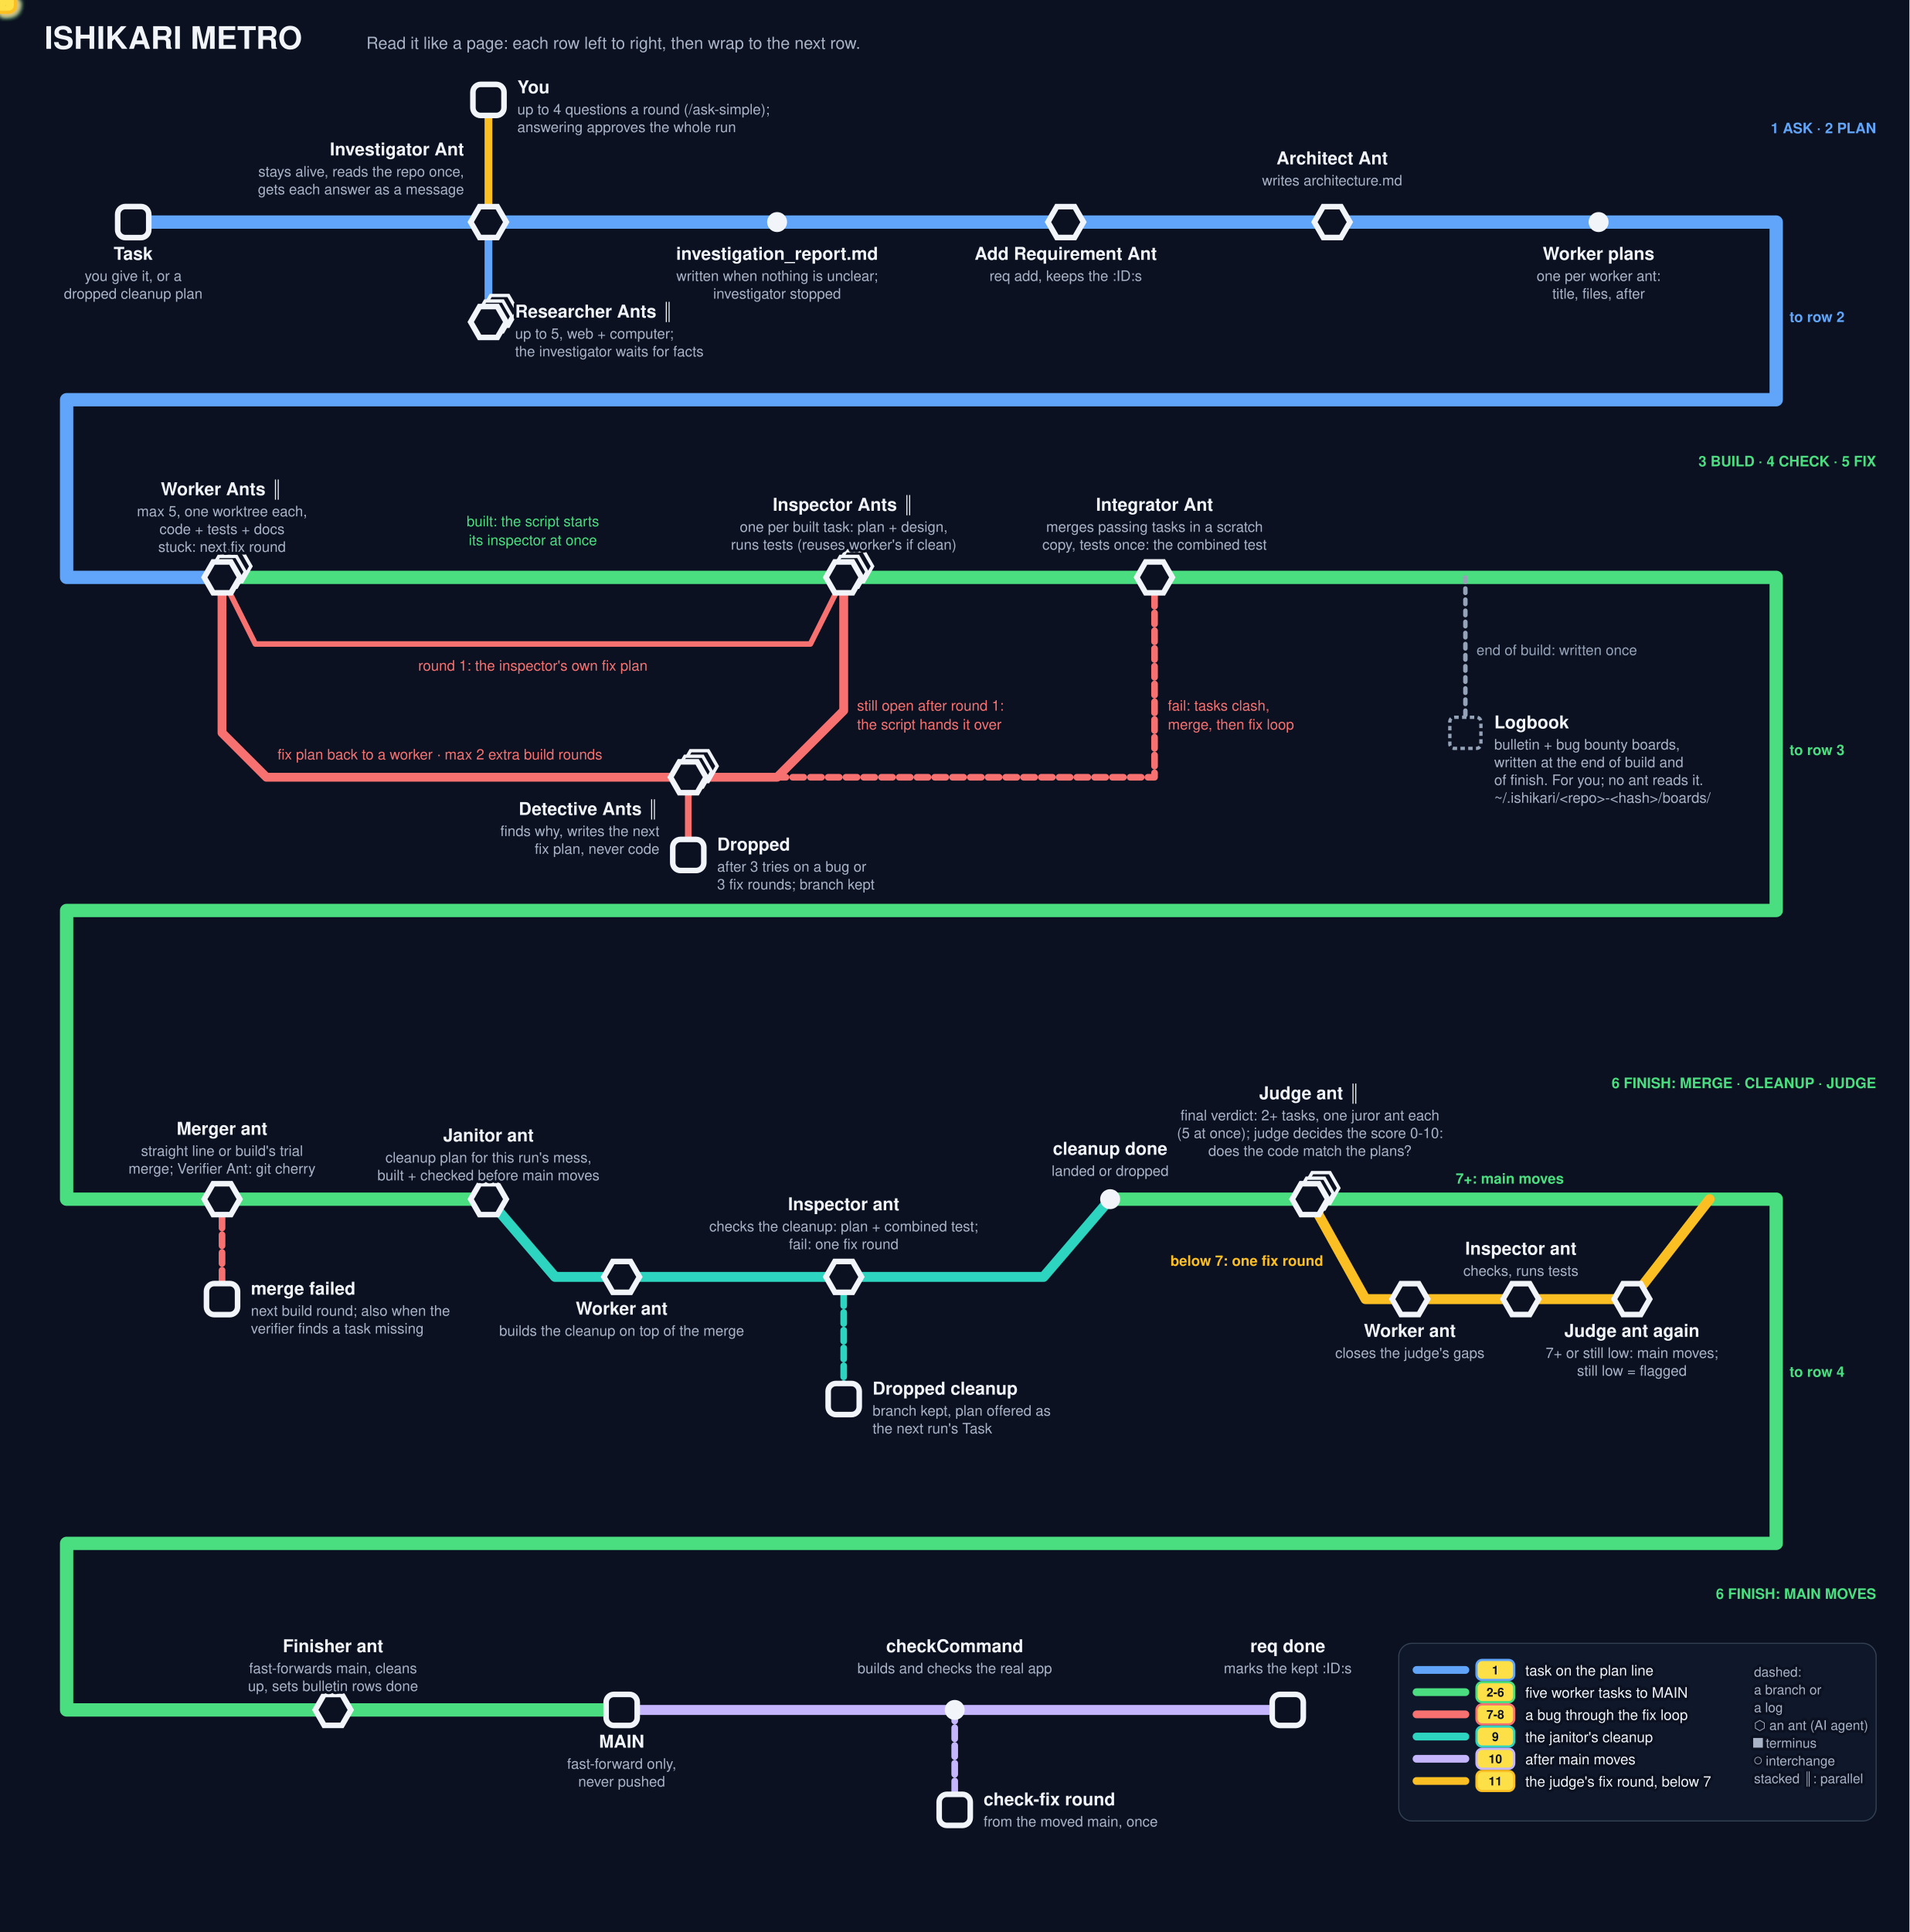
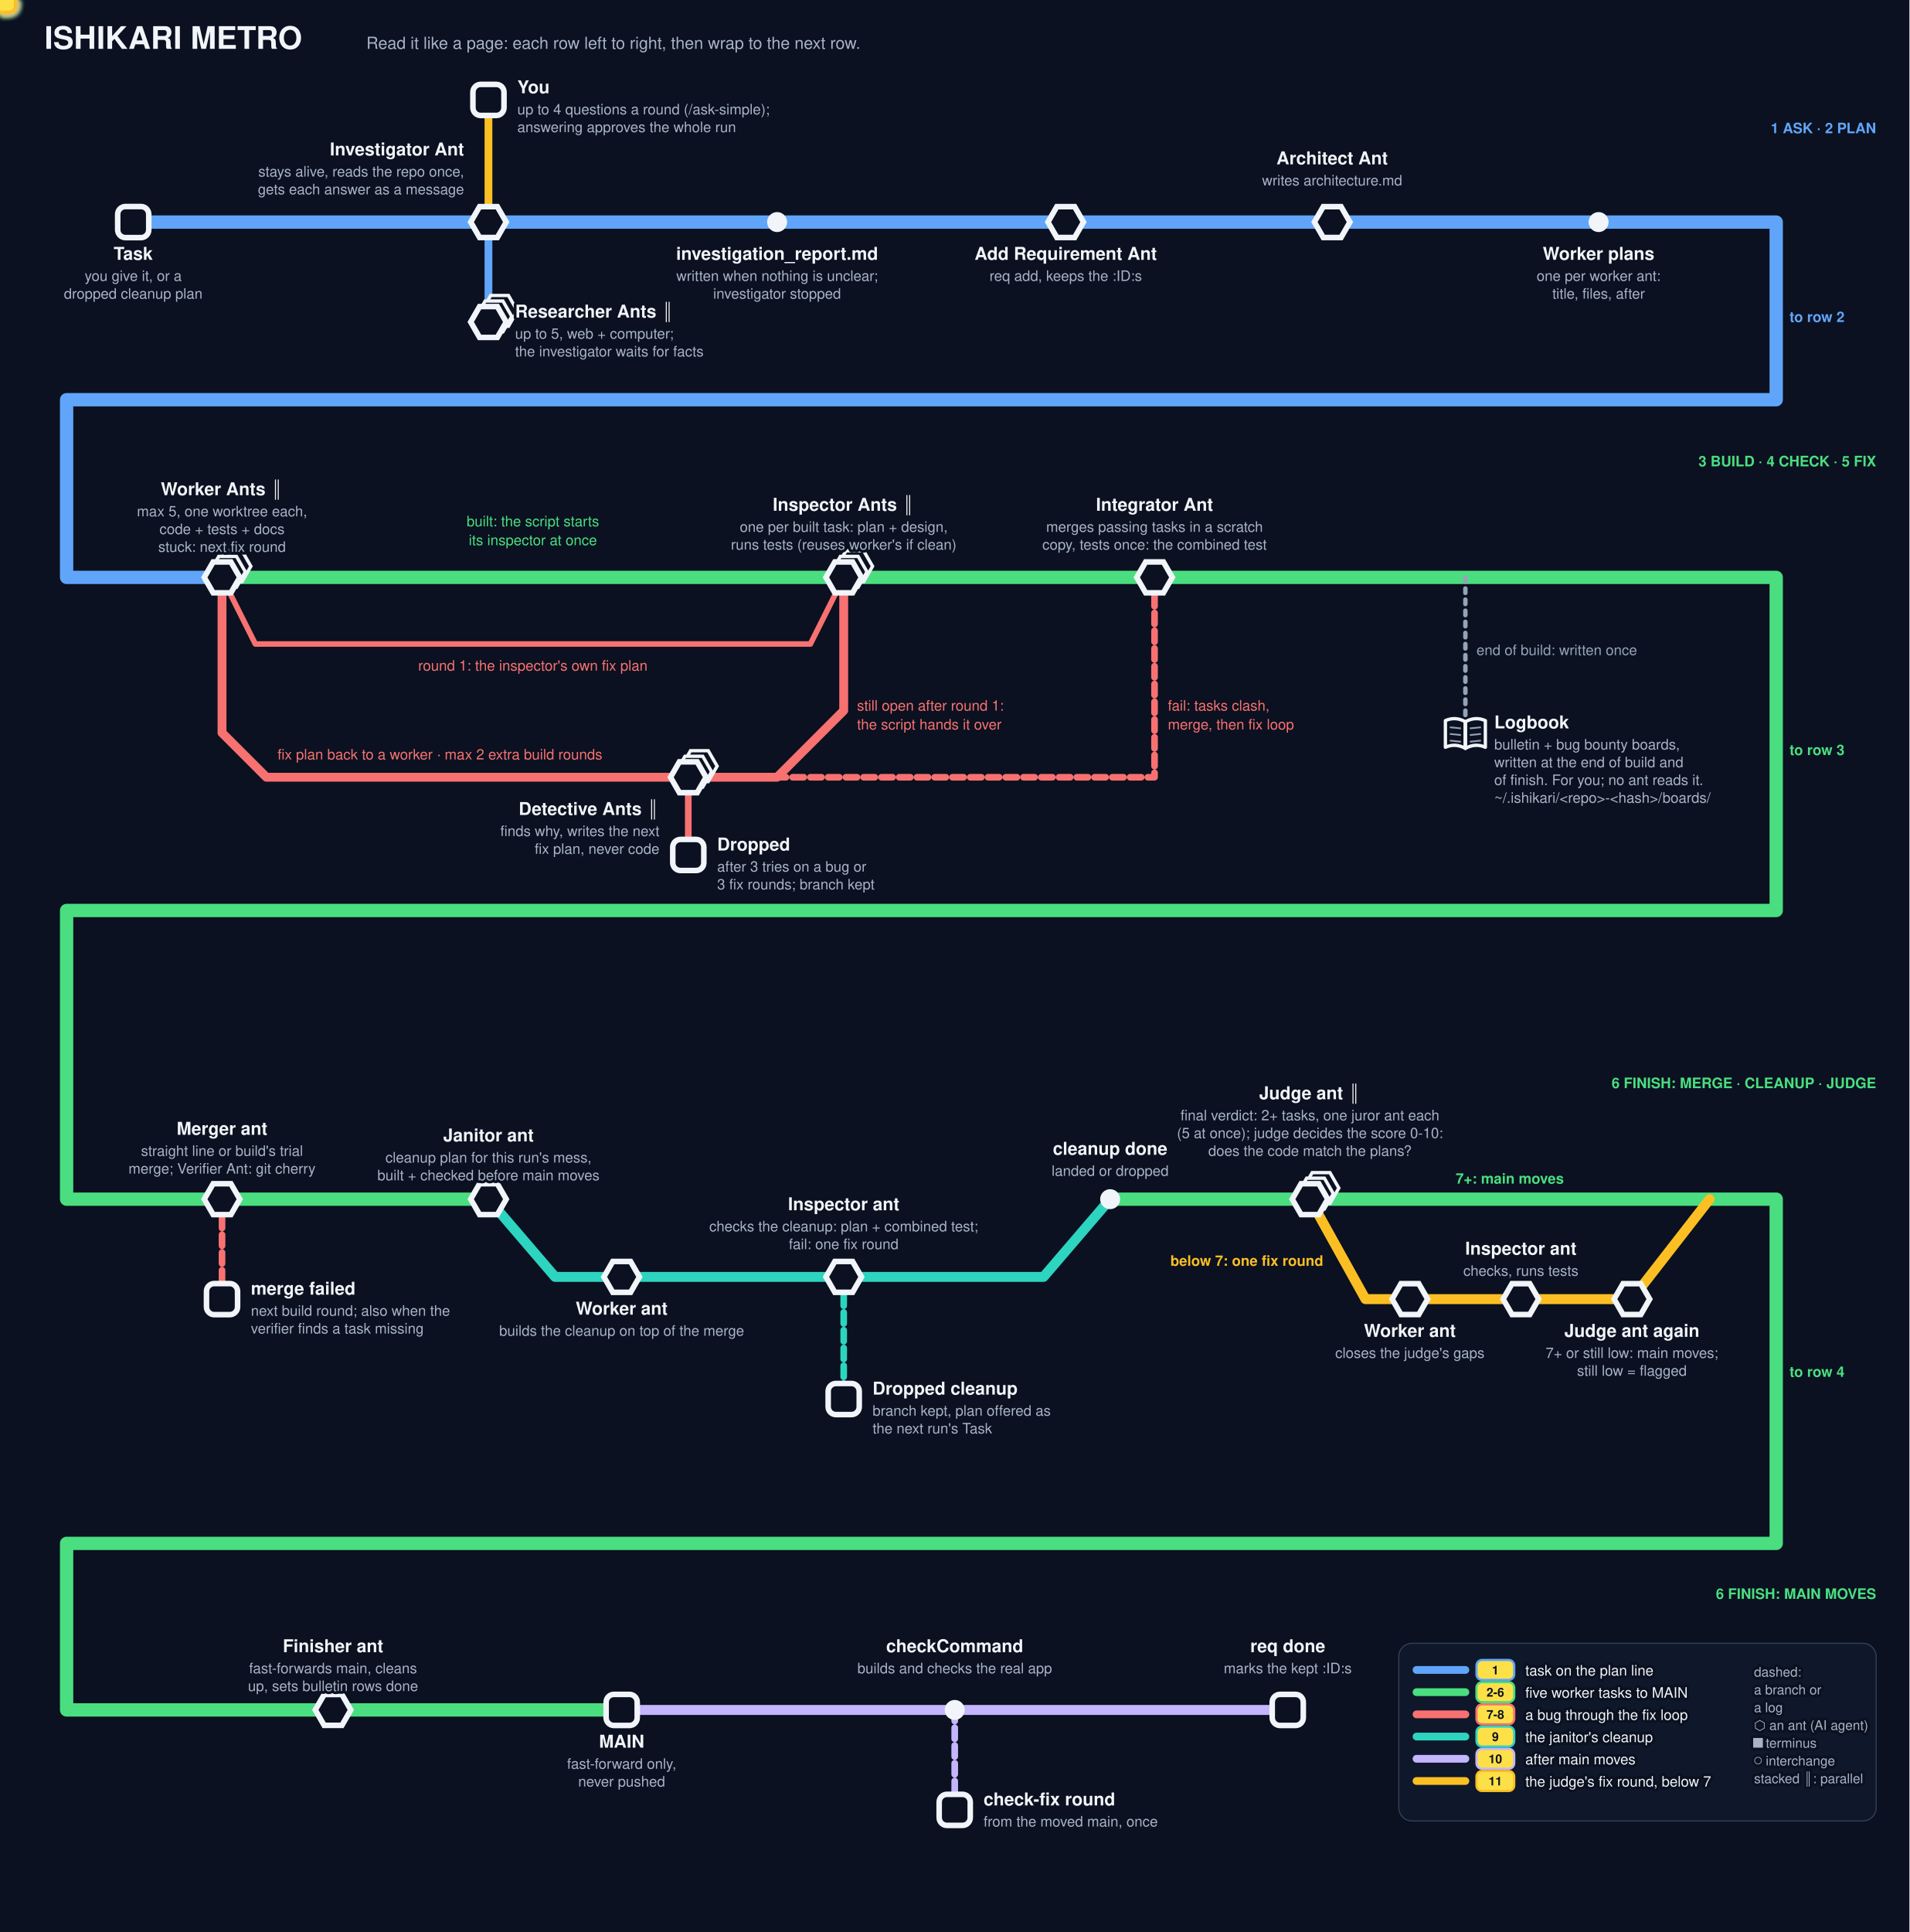
<svg xmlns="http://www.w3.org/2000/svg" viewBox="0 0 1720 1740" width="1720" height="1740" font-family="ui-sans-serif,-apple-system,Helvetica,Arial,sans-serif">
  <defs>
    <filter id="g" x="-100%" y="-100%" width="300%" height="300%">
      <feGaussianBlur stdDeviation="3" result="b" />
      <feMerge>
        <feMergeNode in="b" />
        <feMergeNode in="SourceGraphic" />
      </feMerge>
    </filter>
  </defs>
  <style>.h{paint-order:stroke;stroke:#0B1120;stroke-width:5px;stroke-linejoin:round}.flow{animation:f 1.2s linear infinite}@keyframes f{to{stroke-dashoffset:-32}}</style>
  <rect width="1720" height="1740" fill="#0B1120" />
  <text class="h" x="40" y="44" fill="#F1F5F9" font-size="28" text-anchor="start" font-weight="800">ISHIKARI METRO</text>
  <text class="h" x="330" y="44" fill="#A8B3C7" font-size="15" text-anchor="start" font-weight="400">Read it like a page: each row left to right, then wrap to the next row.</text>
  <text class="h" x="1690" y="120" fill="#60A5FA" font-size="13" text-anchor="end" font-weight="800">1 ASK  ·  2 PLAN</text>
  <text class="h" x="1690" y="420" fill="#4ADE80" font-size="13" text-anchor="end" font-weight="800">3 BUILD  ·  4 CHECK  ·  5 FIX</text>
  <text class="h" x="1690" y="980" fill="#4ADE80" font-size="13" text-anchor="end" font-weight="800">6 FINISH: MERGE · CLEANUP · JUDGE</text>
  <text class="h" x="1690" y="1440" fill="#4ADE80" font-size="13" text-anchor="end" font-weight="800">6 FINISH: MAIN MOVES</text>
  <path id="L-plan" d="M120,200 L1440,200 L1600,200 L1600,360 L60,360 L60,520 L200,520" fill="none" stroke="#60A5FA" stroke-width="12" stroke-linejoin="round" stroke-linecap="round" />
  <path id="L-ask" d="M440,200 L440,90" fill="none" stroke="#FBBF24" stroke-width="7" stroke-linejoin="round" stroke-linecap="round" />
  <path id="L-res" d="M440,200 L440,290" fill="none" stroke="#60A5FA" stroke-width="7" stroke-linejoin="round" stroke-linecap="round" />
  <path id="L-build" d="M200,520 L1320,520 L1600,520 L1600,820 L60,820 L60,1080 L440,1080 L500,1150 L940,1150 L1000,1080 L1600,1080 L1600,1390 L60,1390 L60,1540 L560,1540" fill="none" stroke="none" stroke-width="12" stroke-linejoin="round" stroke-linecap="round" />
  <path id="L-g1" d="M200,520 L1320,520 L1600,520 L1600,820 L60,820 L60,1080 L440,1080" fill="none" stroke="#4ADE80" stroke-width="12" stroke-linejoin="round" stroke-linecap="round" />
  <path id="L-g2" d="M1000,1080 L1600,1080 L1600,1390 L60,1390 L60,1540 L560,1540" fill="none" stroke="#4ADE80" stroke-width="12" stroke-linejoin="round" stroke-linecap="round" />
  <path id="L-bugin" d="M760,520 L760,640 L700,700 L620,700" fill="none" stroke="#F87171" stroke-width="8" stroke-linejoin="round" stroke-linecap="round" />
  <path id="L-clash" d="M1040,520 L1040,700 L620,700" fill="none" stroke="#F87171" stroke-width="6" stroke-linejoin="round" stroke-linecap="round" stroke-dasharray="10 6" class="flow" />
  <path id="L-bugout" d="M620,700 L240,700 L200,660 L200,520" fill="none" stroke="#F87171" stroke-width="8" stroke-linejoin="round" stroke-linecap="round" />
  <path id="L-r1" d="M760,520 L730,580 L230,580 L200,520" fill="none" stroke="#F87171" stroke-width="5" stroke-linejoin="round" stroke-linecap="round" />
  <path id="L-logA" d="M1320,520 L1320,646" fill="none" stroke="#94A3B8" stroke-width="4" stroke-linejoin="round" stroke-linecap="round" stroke-dasharray="4 6" class="flow" />
  <path id="L-drop" d="M620,700 L620,770" fill="none" stroke="#F87171" stroke-width="6" stroke-linejoin="round" stroke-linecap="round" />
  <path id="L-mfail" d="M200,1080 L200,1170" fill="none" stroke="#F87171" stroke-width="6" stroke-linejoin="round" stroke-linecap="round" stroke-dasharray="10 6" class="flow" />
  <path id="L-tidy" d="M440,1080 L500,1150 L560,1150 L760,1150 L940,1150 L1000,1080" fill="none" stroke="#2DD4BF" stroke-width="9" stroke-linejoin="round" stroke-linecap="round" />
  <path id="L-tdrop" d="M760,1150 L760,1260" fill="none" stroke="#2DD4BF" stroke-width="6" stroke-linejoin="round" stroke-linecap="round" stroke-dasharray="10 6" class="flow" />
  <path id="L-jfix" d="M1180,1080 L1230,1170 L1470,1170 L1540,1080" fill="none" stroke="#FBBF24" stroke-width="9" stroke-linejoin="round" stroke-linecap="round" />
  <path id="L-after" d="M560,1540 L1160,1540" fill="none" stroke="#C4B5FD" stroke-width="9" stroke-linejoin="round" stroke-linecap="round" />
  <path id="L-cfix" d="M860,1540 L860,1630" fill="none" stroke="#C4B5FD" stroke-width="6" stroke-linejoin="round" stroke-linecap="round" stroke-dasharray="10 6" class="flow" />
  <text class="h" x="1612" y="290" fill="#60A5FA" font-size="13" text-anchor="start" font-weight="700">to row 2</text>
  <text class="h" x="480" y="474" fill="#4ADE80" font-size="13" text-anchor="middle" font-weight="400">built: the script starts</text>
  <text class="h" x="480" y="491" fill="#4ADE80" font-size="13" text-anchor="middle" font-weight="400">its inspector at once</text>
  <text class="h" x="1612" y="680" fill="#4ADE80" font-size="13" text-anchor="start" font-weight="700">to row 3</text>
  <text class="h" x="1360" y="1066" fill="#4ADE80" font-size="13" text-anchor="middle" font-weight="700">7+: main moves</text>
  <text class="h" x="1192" y="1140" fill="#FBBF24" font-size="13" text-anchor="end" font-weight="700">below 7: one fix round</text>
  <text class="h" x="1612" y="1240" fill="#4ADE80" font-size="13" text-anchor="start" font-weight="700">to row 4</text>
  <text class="h" x="1330" y="590" fill="#94A3B8" font-size="13" text-anchor="start" font-weight="400">end of build: written once</text>
  <text class="h" x="772" y="640" fill="#F87171" font-size="13" text-anchor="start" font-weight="400">still open after round 1:</text>
  <text class="h" x="772" y="657" fill="#F87171" font-size="13" text-anchor="start" font-weight="400">the script hands it over</text>
  <text class="h" x="480" y="604" fill="#F87171" font-size="13" text-anchor="middle" font-weight="400">round 1: the inspector's own fix plan</text>
  <text class="h" x="1052" y="640" fill="#F87171" font-size="13" text-anchor="start" font-weight="400">fail: tasks clash,</text>
  <text class="h" x="1052" y="657" fill="#F87171" font-size="13" text-anchor="start" font-weight="400">merge, then fix loop</text>
  <text class="h" x="250" y="684" fill="#F87171" font-size="13" text-anchor="start" font-weight="400">fix plan back to a worker  ·  max 2 extra build rounds</text>
  <rect x="106" y="186" width="28" height="28" rx="7" fill="#0B1120" stroke="#F1F5F9" stroke-width="5" />
  <text class="h" x="120" y="234" fill="#F1F5F9" font-size="16" text-anchor="middle" font-weight="700">Task</text>
  <text class="h" x="120" y="253" fill="#A8B3C7" font-size="13" text-anchor="middle" font-weight="400">you give it, or a</text>
  <text class="h" x="120" y="269" fill="#A8B3C7" font-size="13" text-anchor="middle" font-weight="400">dropped cleanup plan</text>
  <polygon points="424.0,200.0 432.0,186.1 448.0,186.1 456.0,200.0 448.0,213.9 432.0,213.9" fill="#0B1120" stroke="#F1F5F9" stroke-width="5" />
  <text class="h" x="418" y="140" fill="#F1F5F9" font-size="16" text-anchor="end" font-weight="700">Investigator Ant</text>
  <text class="h" x="418" y="159" fill="#A8B3C7" font-size="13" text-anchor="end" font-weight="400">stays alive, reads the repo once,</text>
  <text class="h" x="418" y="175" fill="#A8B3C7" font-size="13" text-anchor="end" font-weight="400">gets each answer as a message</text>
  <rect x="426" y="76" width="28" height="28" rx="7" fill="#0B1120" stroke="#F1F5F9" stroke-width="5" />
  <text class="h" x="466" y="84" fill="#F1F5F9" font-size="16" text-anchor="start" font-weight="700">You</text>
  <text class="h" x="466" y="103" fill="#A8B3C7" font-size="13" text-anchor="start" font-weight="400">up to 4 questions a round (/ask-simple);</text>
  <text class="h" x="466" y="119" fill="#A8B3C7" font-size="13" text-anchor="start" font-weight="400">answering approves the whole run</text>
  <polygon points="434.0,280.0 442.0,266.1 458.0,266.1 466.0,280.0 458.0,293.9 442.0,293.9" fill="#0B1120" stroke="#F1F5F9" stroke-width="3" />
  <polygon points="429.0,285.0 437.0,271.1 453.0,271.1 461.0,285.0 453.0,298.9 437.0,298.9" fill="#0B1120" stroke="#F1F5F9" stroke-width="3" />
  <polygon points="424.0,290.0 432.0,276.1 448.0,276.1 456.0,290.0 448.0,303.9 432.0,303.9" fill="#0B1120" stroke="#F1F5F9" stroke-width="5" />
  <text class="h" x="464" y="286" fill="#F1F5F9" font-size="16" text-anchor="start" font-weight="700">Researcher Ants  ∥</text>
  <text class="h" x="464" y="305" fill="#A8B3C7" font-size="13" text-anchor="start" font-weight="400">up to 5, web + computer;</text>
  <text class="h" x="464" y="321" fill="#A8B3C7" font-size="13" text-anchor="start" font-weight="400">the investigator waits for facts</text>
  <circle cx="700" cy="200" r="9" fill="#F1F5F9" />
  <text class="h" x="700" y="234" fill="#F1F5F9" font-size="16" text-anchor="middle" font-weight="700">investigation_report.md</text>
  <text class="h" x="700" y="253" fill="#A8B3C7" font-size="13" text-anchor="middle" font-weight="400">written when nothing is unclear;</text>
  <text class="h" x="700" y="269" fill="#A8B3C7" font-size="13" text-anchor="middle" font-weight="400">investigator stopped</text>
  <polygon points="944.0,200.0 952.0,186.1 968.0,186.1 976.0,200.0 968.0,213.9 952.0,213.9" fill="#0B1120" stroke="#F1F5F9" stroke-width="5" />
  <text class="h" x="960" y="234" fill="#F1F5F9" font-size="16" text-anchor="middle" font-weight="700">Add Requirement Ant</text>
  <text class="h" x="960" y="253" fill="#A8B3C7" font-size="13" text-anchor="middle" font-weight="400">req add, keeps the :ID:s</text>
  <polygon points="1184.0,200.0 1192.0,186.1 1208.0,186.1 1216.0,200.0 1208.0,213.9 1192.0,213.9" fill="#0B1120" stroke="#F1F5F9" stroke-width="5" />
  <text class="h" x="1200" y="148" fill="#F1F5F9" font-size="16" text-anchor="middle" font-weight="700">Architect Ant</text>
  <text class="h" x="1200" y="167" fill="#A8B3C7" font-size="13" text-anchor="middle" font-weight="400">writes architecture.md</text>
  <circle cx="1440" cy="200" r="9" fill="#F1F5F9" />
  <text class="h" x="1440" y="234" fill="#F1F5F9" font-size="16" text-anchor="middle" font-weight="700">Worker plans</text>
  <text class="h" x="1440" y="253" fill="#A8B3C7" font-size="13" text-anchor="middle" font-weight="400">one per worker ant:</text>
  <text class="h" x="1440" y="269" fill="#A8B3C7" font-size="13" text-anchor="middle" font-weight="400">title, files, after</text>
  <polygon points="194.0,510.0 202.0,496.1 218.0,496.1 226.0,510.0 218.0,523.9 202.0,523.9" fill="#0B1120" stroke="#F1F5F9" stroke-width="3" />
  <polygon points="189.0,515.0 197.0,501.1 213.0,501.1 221.0,515.0 213.0,528.9 197.0,528.9" fill="#0B1120" stroke="#F1F5F9" stroke-width="3" />
  <polygon points="184.0,520.0 192.0,506.1 208.0,506.1 216.0,520.0 208.0,533.9 192.0,533.9" fill="#0B1120" stroke="#F1F5F9" stroke-width="5" />
  <text class="h" x="200" y="446" fill="#F1F5F9" font-size="16" text-anchor="middle" font-weight="700">Worker Ants  ∥</text>
  <text class="h" x="200" y="465" fill="#A8B3C7" font-size="13" text-anchor="middle" font-weight="400">max 5, one worktree each,</text>
  <text class="h" x="200" y="481" fill="#A8B3C7" font-size="13" text-anchor="middle" font-weight="400">code + tests + docs</text>
  <text class="h" x="200" y="497" fill="#A8B3C7" font-size="13" text-anchor="middle" font-weight="400">stuck: next fix round</text>
  <polygon points="754.0,510.0 762.0,496.1 778.0,496.1 786.0,510.0 778.0,523.9 762.0,523.9" fill="#0B1120" stroke="#F1F5F9" stroke-width="3" />
  <polygon points="749.0,515.0 757.0,501.1 773.0,501.1 781.0,515.0 773.0,528.9 757.0,528.9" fill="#0B1120" stroke="#F1F5F9" stroke-width="3" />
  <polygon points="744.0,520.0 752.0,506.1 768.0,506.1 776.0,520.0 768.0,533.9 752.0,533.9" fill="#0B1120" stroke="#F1F5F9" stroke-width="5" />
  <text class="h" x="760" y="460" fill="#F1F5F9" font-size="16" text-anchor="middle" font-weight="700">Inspector Ants  ∥</text>
  <text class="h" x="760" y="479" fill="#A8B3C7" font-size="13" text-anchor="middle" font-weight="400">one per built task: plan + design,</text>
  <text class="h" x="760" y="495" fill="#A8B3C7" font-size="13" text-anchor="middle" font-weight="400">runs tests (reuses worker's if clean)</text>
  <polygon points="1024.0,520.0 1032.0,506.1 1048.0,506.1 1056.0,520.0 1048.0,533.9 1032.0,533.9" fill="#0B1120" stroke="#F1F5F9" stroke-width="5" />
  <text class="h" x="1040" y="460" fill="#F1F5F9" font-size="16" text-anchor="middle" font-weight="700">Integrator Ant</text>
  <text class="h" x="1040" y="479" fill="#A8B3C7" font-size="13" text-anchor="middle" font-weight="400">merges passing tasks in a scratch</text>
  <text class="h" x="1040" y="495" fill="#A8B3C7" font-size="13" text-anchor="middle" font-weight="400">copy, tests once: the combined test</text>
-   <rect x="1306" y="646" width="28" height="28" rx="4" fill="#0B1120" stroke="#94A3B8" stroke-width="3" stroke-dasharray="4 3" />
+   <path d="M1320,650 Q1311,645 1302,649 L1302,673 Q1311,669 1320,674 Z" fill="#0B1120" stroke="#F1F5F9" stroke-width="3" stroke-linejoin="round" />
+   <path d="M1320,650 Q1329,645 1338,649 L1338,673 Q1329,669 1320,674 Z" fill="#0B1120" stroke="#F1F5F9" stroke-width="3" stroke-linejoin="round" />
+   <line x1="1320" y1="650" x2="1320" y2="674" stroke="#F1F5F9" stroke-width="3" />
+   <line x1="1316" y1="656" x2="1306" y2="655" stroke="#94A3B8" stroke-width="1.5" />
+   <line x1="1316" y1="662" x2="1306" y2="661" stroke="#94A3B8" stroke-width="1.5" />
+   <line x1="1316" y1="668" x2="1306" y2="667" stroke="#94A3B8" stroke-width="1.5" />
+   <line x1="1324" y1="656" x2="1334" y2="655" stroke="#94A3B8" stroke-width="1.5" />
+   <line x1="1324" y1="662" x2="1334" y2="661" stroke="#94A3B8" stroke-width="1.5" />
+   <line x1="1324" y1="668" x2="1334" y2="667" stroke="#94A3B8" stroke-width="1.5" />
  <text class="h" x="1346" y="656" fill="#F1F5F9" font-size="16" text-anchor="start" font-weight="700">Logbook</text>
  <text class="h" x="1346" y="675" fill="#A8B3C7" font-size="13" text-anchor="start" font-weight="400">bulletin + bug bounty boards,</text>
  <text class="h" x="1346" y="691" fill="#A8B3C7" font-size="13" text-anchor="start" font-weight="400">written at the end of build and</text>
  <text class="h" x="1346" y="707" fill="#A8B3C7" font-size="13" text-anchor="start" font-weight="400">of finish. For you; no ant reads it.</text>
  <text class="h" x="1346" y="723" fill="#A8B3C7" font-size="13" text-anchor="start" font-weight="400">~/.ishikari/&lt;repo&gt;-&lt;hash&gt;/boards/</text>
  <polygon points="614.0,690.0 622.0,676.1 638.0,676.1 646.0,690.0 638.0,703.9 622.0,703.9" fill="#0B1120" stroke="#F1F5F9" stroke-width="3" />
  <polygon points="609.0,695.0 617.0,681.1 633.0,681.1 641.0,695.0 633.0,708.9 617.0,708.9" fill="#0B1120" stroke="#F1F5F9" stroke-width="3" />
  <polygon points="604.0,700.0 612.0,686.1 628.0,686.1 636.0,700.0 628.0,713.9 612.0,713.9" fill="#0B1120" stroke="#F1F5F9" stroke-width="5" />
  <text class="h" x="594" y="734" fill="#F1F5F9" font-size="16" text-anchor="end" font-weight="700">Detective Ants  ∥</text>
  <text class="h" x="594" y="753" fill="#A8B3C7" font-size="13" text-anchor="end" font-weight="400">finds why, writes the next</text>
  <text class="h" x="594" y="769" fill="#A8B3C7" font-size="13" text-anchor="end" font-weight="400">fix plan, never code</text>
  <rect x="606" y="756" width="28" height="28" rx="7" fill="#0B1120" stroke="#F1F5F9" stroke-width="5" />
  <text class="h" x="646" y="766" fill="#F1F5F9" font-size="16" text-anchor="start" font-weight="700">Dropped</text>
  <text class="h" x="646" y="785" fill="#A8B3C7" font-size="13" text-anchor="start" font-weight="400">after 3 tries on a bug or</text>
  <text class="h" x="646" y="801" fill="#A8B3C7" font-size="13" text-anchor="start" font-weight="400">3 fix rounds; branch kept</text>
  <polygon points="184.0,1080.0 192.0,1066.1 208.0,1066.1 216.0,1080.0 208.0,1093.9 192.0,1093.9" fill="#0B1120" stroke="#F1F5F9" stroke-width="5" />
  <text class="h" x="200" y="1022" fill="#F1F5F9" font-size="16" text-anchor="middle" font-weight="700">Merger ant</text>
  <text class="h" x="200" y="1041" fill="#A8B3C7" font-size="13" text-anchor="middle" font-weight="400">straight line or build's trial</text>
  <text class="h" x="200" y="1057" fill="#A8B3C7" font-size="13" text-anchor="middle" font-weight="400">merge; Verifier Ant: git cherry</text>
  <rect x="186" y="1156" width="28" height="28" rx="7" fill="#0B1120" stroke="#F1F5F9" stroke-width="5" />
  <text class="h" x="226" y="1166" fill="#F1F5F9" font-size="16" text-anchor="start" font-weight="700">merge failed</text>
  <text class="h" x="226" y="1185" fill="#A8B3C7" font-size="13" text-anchor="start" font-weight="400">next build round; also when the</text>
  <text class="h" x="226" y="1201" fill="#A8B3C7" font-size="13" text-anchor="start" font-weight="400">verifier finds a task missing</text>
  <polygon points="424.0,1080.0 432.0,1066.1 448.0,1066.1 456.0,1080.0 448.0,1093.9 432.0,1093.9" fill="#0B1120" stroke="#F1F5F9" stroke-width="5" />
  <text class="h" x="440" y="1028" fill="#F1F5F9" font-size="16" text-anchor="middle" font-weight="700">Janitor ant</text>
  <text class="h" x="440" y="1047" fill="#A8B3C7" font-size="13" text-anchor="middle" font-weight="400">cleanup plan for this run's mess,</text>
  <text class="h" x="440" y="1063" fill="#A8B3C7" font-size="13" text-anchor="middle" font-weight="400">built + checked before main moves</text>
  <polygon points="544.0,1150.0 552.0,1136.1 568.0,1136.1 576.0,1150.0 568.0,1163.9 552.0,1163.9" fill="#0B1120" stroke="#F1F5F9" stroke-width="5" />
  <text class="h" x="560" y="1184" fill="#F1F5F9" font-size="16" text-anchor="middle" font-weight="700">Worker ant</text>
  <text class="h" x="560" y="1203" fill="#A8B3C7" font-size="13" text-anchor="middle" font-weight="400">builds the cleanup on top of the merge</text>
  <polygon points="744.0,1150.0 752.0,1136.1 768.0,1136.1 776.0,1150.0 768.0,1163.9 752.0,1163.9" fill="#0B1120" stroke="#F1F5F9" stroke-width="5" />
  <text class="h" x="760" y="1090" fill="#F1F5F9" font-size="16" text-anchor="middle" font-weight="700">Inspector ant</text>
  <text class="h" x="760" y="1109" fill="#A8B3C7" font-size="13" text-anchor="middle" font-weight="400">checks the cleanup: plan + combined test;</text>
  <text class="h" x="760" y="1125" fill="#A8B3C7" font-size="13" text-anchor="middle" font-weight="400">fail: one fix round</text>
  <rect x="746" y="1246" width="28" height="28" rx="7" fill="#0B1120" stroke="#F1F5F9" stroke-width="5" />
  <text class="h" x="786" y="1256" fill="#F1F5F9" font-size="16" text-anchor="start" font-weight="700">Dropped cleanup</text>
  <text class="h" x="786" y="1275" fill="#A8B3C7" font-size="13" text-anchor="start" font-weight="400">branch kept, plan offered as</text>
  <text class="h" x="786" y="1291" fill="#A8B3C7" font-size="13" text-anchor="start" font-weight="400">the next run's Task</text>
  <polygon points="1174.0,1070.0 1182.0,1056.1 1198.0,1056.1 1206.0,1070.0 1198.0,1083.9 1182.0,1083.9" fill="#0B1120" stroke="#F1F5F9" stroke-width="3" />
  <polygon points="1169.0,1075.0 1177.0,1061.1 1193.0,1061.1 1201.0,1075.0 1193.0,1088.9 1177.0,1088.9" fill="#0B1120" stroke="#F1F5F9" stroke-width="3" />
  <polygon points="1164.0,1080.0 1172.0,1066.1 1188.0,1066.1 1196.0,1080.0 1188.0,1093.9 1172.0,1093.9" fill="#0B1120" stroke="#F1F5F9" stroke-width="5" />
  <text class="h" x="1180" y="990" fill="#F1F5F9" font-size="16" text-anchor="middle" font-weight="700">Judge ant  ∥</text>
  <text class="h" x="1180" y="1009" fill="#A8B3C7" font-size="13" text-anchor="middle" font-weight="400">final verdict: 2+ tasks, one juror ant each</text>
  <text class="h" x="1180" y="1025" fill="#A8B3C7" font-size="13" text-anchor="middle" font-weight="400">(5 at once); judge decides the score 0-10:</text>
  <text class="h" x="1180" y="1041" fill="#A8B3C7" font-size="13" text-anchor="middle" font-weight="400">does the code match the plans?</text>
  <polygon points="1254.0,1170.0 1262.0,1156.1 1278.0,1156.1 1286.0,1170.0 1278.0,1183.9 1262.0,1183.9" fill="#0B1120" stroke="#F1F5F9" stroke-width="5" />
  <text class="h" x="1270" y="1204" fill="#F1F5F9" font-size="16" text-anchor="middle" font-weight="700">Worker ant</text>
  <text class="h" x="1270" y="1223" fill="#A8B3C7" font-size="13" text-anchor="middle" font-weight="400">closes the judge's gaps</text>
  <polygon points="1354.0,1170.0 1362.0,1156.1 1378.0,1156.1 1386.0,1170.0 1378.0,1183.9 1362.0,1183.9" fill="#0B1120" stroke="#F1F5F9" stroke-width="5" />
  <text class="h" x="1370" y="1130" fill="#F1F5F9" font-size="16" text-anchor="middle" font-weight="700">Inspector ant</text>
  <text class="h" x="1370" y="1149" fill="#A8B3C7" font-size="13" text-anchor="middle" font-weight="400">checks, runs tests</text>
  <polygon points="1454.0,1170.0 1462.0,1156.1 1478.0,1156.1 1486.0,1170.0 1478.0,1183.9 1462.0,1183.9" fill="#0B1120" stroke="#F1F5F9" stroke-width="5" />
  <text class="h" x="1470" y="1204" fill="#F1F5F9" font-size="16" text-anchor="middle" font-weight="700">Judge ant again</text>
  <text class="h" x="1470" y="1223" fill="#A8B3C7" font-size="13" text-anchor="middle" font-weight="400">7+ or still low: main moves;</text>
  <text class="h" x="1470" y="1239" fill="#A8B3C7" font-size="13" text-anchor="middle" font-weight="400">still low = flagged</text>
  <circle cx="1000" cy="1080" r="9" fill="#F1F5F9" />
  <text class="h" x="1000" y="1040" fill="#F1F5F9" font-size="16" text-anchor="middle" font-weight="700">cleanup done</text>
  <text class="h" x="1000" y="1059" fill="#A8B3C7" font-size="13" text-anchor="middle" font-weight="400">landed or dropped</text>
  <polygon points="284.0,1540.0 292.0,1526.1 308.0,1526.1 316.0,1540.0 308.0,1553.9 292.0,1553.9" fill="#0B1120" stroke="#F1F5F9" stroke-width="5" />
  <text class="h" x="300" y="1488" fill="#F1F5F9" font-size="16" text-anchor="middle" font-weight="700">Finisher ant</text>
  <text class="h" x="300" y="1507" fill="#A8B3C7" font-size="13" text-anchor="middle" font-weight="400">fast-forwards main, cleans</text>
  <text class="h" x="300" y="1523" fill="#A8B3C7" font-size="13" text-anchor="middle" font-weight="400">up, sets bulletin rows done</text>
  <rect x="546" y="1526" width="28" height="28" rx="7" fill="#0B1120" stroke="#F1F5F9" stroke-width="5" />
  <text class="h" x="560" y="1574" fill="#F1F5F9" font-size="16" text-anchor="middle" font-weight="700">MAIN</text>
  <text class="h" x="560" y="1593" fill="#A8B3C7" font-size="13" text-anchor="middle" font-weight="400">fast-forward only,</text>
  <text class="h" x="560" y="1609" fill="#A8B3C7" font-size="13" text-anchor="middle" font-weight="400">never pushed</text>
  <circle cx="860" cy="1540" r="9" fill="#F1F5F9" />
  <text class="h" x="860" y="1488" fill="#F1F5F9" font-size="16" text-anchor="middle" font-weight="700">checkCommand</text>
  <text class="h" x="860" y="1507" fill="#A8B3C7" font-size="13" text-anchor="middle" font-weight="400">builds and checks the real app</text>
  <rect x="846" y="1616" width="28" height="28" rx="7" fill="#0B1120" stroke="#F1F5F9" stroke-width="5" />
  <text class="h" x="886" y="1626" fill="#F1F5F9" font-size="16" text-anchor="start" font-weight="700">check-fix round</text>
  <text class="h" x="886" y="1645" fill="#A8B3C7" font-size="13" text-anchor="start" font-weight="400">from the moved main, once</text>
  <rect x="1146" y="1526" width="28" height="28" rx="7" fill="#0B1120" stroke="#F1F5F9" stroke-width="5" />
  <text class="h" x="1160" y="1488" fill="#F1F5F9" font-size="16" text-anchor="middle" font-weight="700">req done</text>
  <text class="h" x="1160" y="1507" fill="#A8B3C7" font-size="13" text-anchor="middle" font-weight="400">marks the kept :ID:s</text>
  <g filter="url(#g)">
    <rect x="-14" y="-11" width="28" height="22" rx="6" fill="#FDE047" stroke="#60A5FA" stroke-width="3" />
    <text y="5" font-size="14" font-weight="800" fill="#0B1120" text-anchor="middle">1</text>
    <animateMotion dur="20s" begin="0s" repeatCount="indefinite">
      <mpath href="#L-plan" />
    </animateMotion>
  </g>
  <g filter="url(#g)">
    <rect x="-14" y="-11" width="28" height="22" rx="6" fill="#FDE047" stroke="#4ADE80" stroke-width="3" />
    <text y="5" font-size="14" font-weight="800" fill="#0B1120" text-anchor="middle">2</text>
    <animateMotion dur="28s" begin="0s" repeatCount="indefinite">
      <mpath href="#L-build" />
    </animateMotion>
  </g>
  <g filter="url(#g)">
    <rect x="-14" y="-11" width="28" height="22" rx="6" fill="#FDE047" stroke="#4ADE80" stroke-width="3" />
    <text y="5" font-size="14" font-weight="800" fill="#0B1120" text-anchor="middle">3</text>
    <animateMotion dur="28s" begin="-5.6s" repeatCount="indefinite">
      <mpath href="#L-build" />
    </animateMotion>
  </g>
  <g filter="url(#g)">
    <rect x="-14" y="-11" width="28" height="22" rx="6" fill="#FDE047" stroke="#4ADE80" stroke-width="3" />
    <text y="5" font-size="14" font-weight="800" fill="#0B1120" text-anchor="middle">4</text>
    <animateMotion dur="28s" begin="-11.2s" repeatCount="indefinite">
      <mpath href="#L-build" />
    </animateMotion>
  </g>
  <g filter="url(#g)">
    <rect x="-14" y="-11" width="28" height="22" rx="6" fill="#FDE047" stroke="#4ADE80" stroke-width="3" />
    <text y="5" font-size="14" font-weight="800" fill="#0B1120" text-anchor="middle">5</text>
    <animateMotion dur="28s" begin="-16.8s" repeatCount="indefinite">
      <mpath href="#L-build" />
    </animateMotion>
  </g>
  <g filter="url(#g)">
    <rect x="-14" y="-11" width="28" height="22" rx="6" fill="#FDE047" stroke="#4ADE80" stroke-width="3" />
    <text y="5" font-size="14" font-weight="800" fill="#0B1120" text-anchor="middle">6</text>
    <animateMotion dur="28s" begin="-22.4s" repeatCount="indefinite">
      <mpath href="#L-build" />
    </animateMotion>
  </g>
  <g filter="url(#g)">
    <rect x="-14" y="-11" width="28" height="22" rx="6" fill="#FDE047" stroke="#F87171" stroke-width="3" />
    <text y="5" font-size="14" font-weight="800" fill="#0B1120" text-anchor="middle">7</text>
    <animateMotion dur="5s" begin="0s" repeatCount="indefinite">
      <mpath href="#L-bugin" />
    </animateMotion>
  </g>
  <g filter="url(#g)">
    <rect x="-14" y="-11" width="28" height="22" rx="6" fill="#FDE047" stroke="#F87171" stroke-width="3" />
    <text y="5" font-size="14" font-weight="800" fill="#0B1120" text-anchor="middle">8</text>
    <animateMotion dur="8s" begin="0s" repeatCount="indefinite">
      <mpath href="#L-bugout" />
    </animateMotion>
  </g>
  <g filter="url(#g)">
    <rect x="-14" y="-11" width="28" height="22" rx="6" fill="#FDE047" stroke="#2DD4BF" stroke-width="3" />
    <text y="5" font-size="14" font-weight="800" fill="#0B1120" text-anchor="middle">9</text>
    <animateMotion dur="8s" begin="0s" repeatCount="indefinite">
      <mpath href="#L-tidy" />
    </animateMotion>
  </g>
  <g filter="url(#g)">
    <rect x="-14" y="-11" width="28" height="22" rx="6" fill="#FDE047" stroke="#C4B5FD" stroke-width="3" />
    <text y="5" font-size="14" font-weight="800" fill="#0B1120" text-anchor="middle">10</text>
    <animateMotion dur="5s" begin="0s" repeatCount="indefinite">
      <mpath href="#L-after" />
    </animateMotion>
  </g>
  <g filter="url(#g)">
    <rect x="-14" y="-11" width="28" height="22" rx="6" fill="#FDE047" stroke="#FBBF24" stroke-width="3" />
    <text y="5" font-size="14" font-weight="800" fill="#0B1120" text-anchor="middle">11</text>
    <animateMotion dur="5s" begin="0s" repeatCount="indefinite">
      <mpath href="#L-jfix" />
    </animateMotion>
  </g>
  <circle r="7" fill="#FDE047" filter="url(#g)">
    <animateMotion dur="6s" repeatCount="indefinite" keyPoints="0;1;0" keyTimes="0;0.5;1" calcMode="linear">
      <mpath href="#L-ask" />
    </animateMotion>
  </circle>
  <circle r="7" fill="#FDE047" filter="url(#g)">
    <animateMotion dur="5s" repeatCount="indefinite" keyPoints="0;1;0" keyTimes="0;0.5;1" calcMode="linear">
      <mpath href="#L-res" />
    </animateMotion>
  </circle>
  <rect x="1260" y="1480" width="430" height="160" rx="12" fill="#0F172A" stroke="#334155" />
  <line x1="1276" y1="1504" x2="1320" y2="1504" stroke="#60A5FA" stroke-width="7" stroke-linecap="round" />
  <rect x="1330" y="1495" width="34" height="18" rx="5" fill="#FDE047" stroke="#60A5FA" stroke-width="2" />
  <text x="1347" y="1508" font-size="11" font-weight="800" fill="#0B1120" text-anchor="middle">1</text>
  <text class="h" x="1374" y="1509" fill="#F1F5F9" font-size="13" text-anchor="start" font-weight="400">task on the plan line</text>
  <line x1="1276" y1="1524" x2="1320" y2="1524" stroke="#4ADE80" stroke-width="7" stroke-linecap="round" />
  <rect x="1330" y="1515" width="34" height="18" rx="5" fill="#FDE047" stroke="#4ADE80" stroke-width="2" />
  <text x="1347" y="1528" font-size="11" font-weight="800" fill="#0B1120" text-anchor="middle">2-6</text>
  <text class="h" x="1374" y="1529" fill="#F1F5F9" font-size="13" text-anchor="start" font-weight="400">five worker tasks to MAIN</text>
  <line x1="1276" y1="1544" x2="1320" y2="1544" stroke="#F87171" stroke-width="7" stroke-linecap="round" />
  <rect x="1330" y="1535" width="34" height="18" rx="5" fill="#FDE047" stroke="#F87171" stroke-width="2" />
  <text x="1347" y="1548" font-size="11" font-weight="800" fill="#0B1120" text-anchor="middle">7-8</text>
  <text class="h" x="1374" y="1549" fill="#F1F5F9" font-size="13" text-anchor="start" font-weight="400">a bug through the fix loop</text>
  <line x1="1276" y1="1564" x2="1320" y2="1564" stroke="#2DD4BF" stroke-width="7" stroke-linecap="round" />
  <rect x="1330" y="1555" width="34" height="18" rx="5" fill="#FDE047" stroke="#2DD4BF" stroke-width="2" />
  <text x="1347" y="1568" font-size="11" font-weight="800" fill="#0B1120" text-anchor="middle">9</text>
  <text class="h" x="1374" y="1569" fill="#F1F5F9" font-size="13" text-anchor="start" font-weight="400">the janitor's cleanup</text>
  <line x1="1276" y1="1584" x2="1320" y2="1584" stroke="#C4B5FD" stroke-width="7" stroke-linecap="round" />
  <rect x="1330" y="1575" width="34" height="18" rx="5" fill="#FDE047" stroke="#C4B5FD" stroke-width="2" />
  <text x="1347" y="1588" font-size="11" font-weight="800" fill="#0B1120" text-anchor="middle">10</text>
  <text class="h" x="1374" y="1589" fill="#F1F5F9" font-size="13" text-anchor="start" font-weight="400">after main moves</text>
  <line x1="1276" y1="1604" x2="1320" y2="1604" stroke="#FBBF24" stroke-width="7" stroke-linecap="round" />
  <rect x="1330" y="1595" width="34" height="18" rx="5" fill="#FDE047" stroke="#FBBF24" stroke-width="2" />
  <text x="1347" y="1608" font-size="11" font-weight="800" fill="#0B1120" text-anchor="middle">11</text>
  <text class="h" x="1374" y="1609" fill="#F1F5F9" font-size="13" text-anchor="start" font-weight="400">the judge's fix round, below 7</text>
  <text class="h" x="1580" y="1510" fill="#A8B3C7" font-size="12" text-anchor="start" font-weight="400">dashed:</text>
  <text class="h" x="1580" y="1526" fill="#A8B3C7" font-size="12" text-anchor="start" font-weight="400">a branch or</text>
  <text class="h" x="1580" y="1542" fill="#A8B3C7" font-size="12" text-anchor="start" font-weight="400">a log</text>
  <text class="h" x="1580" y="1558" fill="#A8B3C7" font-size="12" text-anchor="start" font-weight="400">⬡ an ant (AI agent)</text>
  <text class="h" x="1580" y="1574" fill="#A8B3C7" font-size="12" text-anchor="start" font-weight="400">■ terminus</text>
  <text class="h" x="1580" y="1590" fill="#A8B3C7" font-size="12" text-anchor="start" font-weight="400">○ interchange</text>
  <text class="h" x="1580" y="1606" fill="#A8B3C7" font-size="12" text-anchor="start" font-weight="400">stacked ∥: parallel</text>
</svg>
